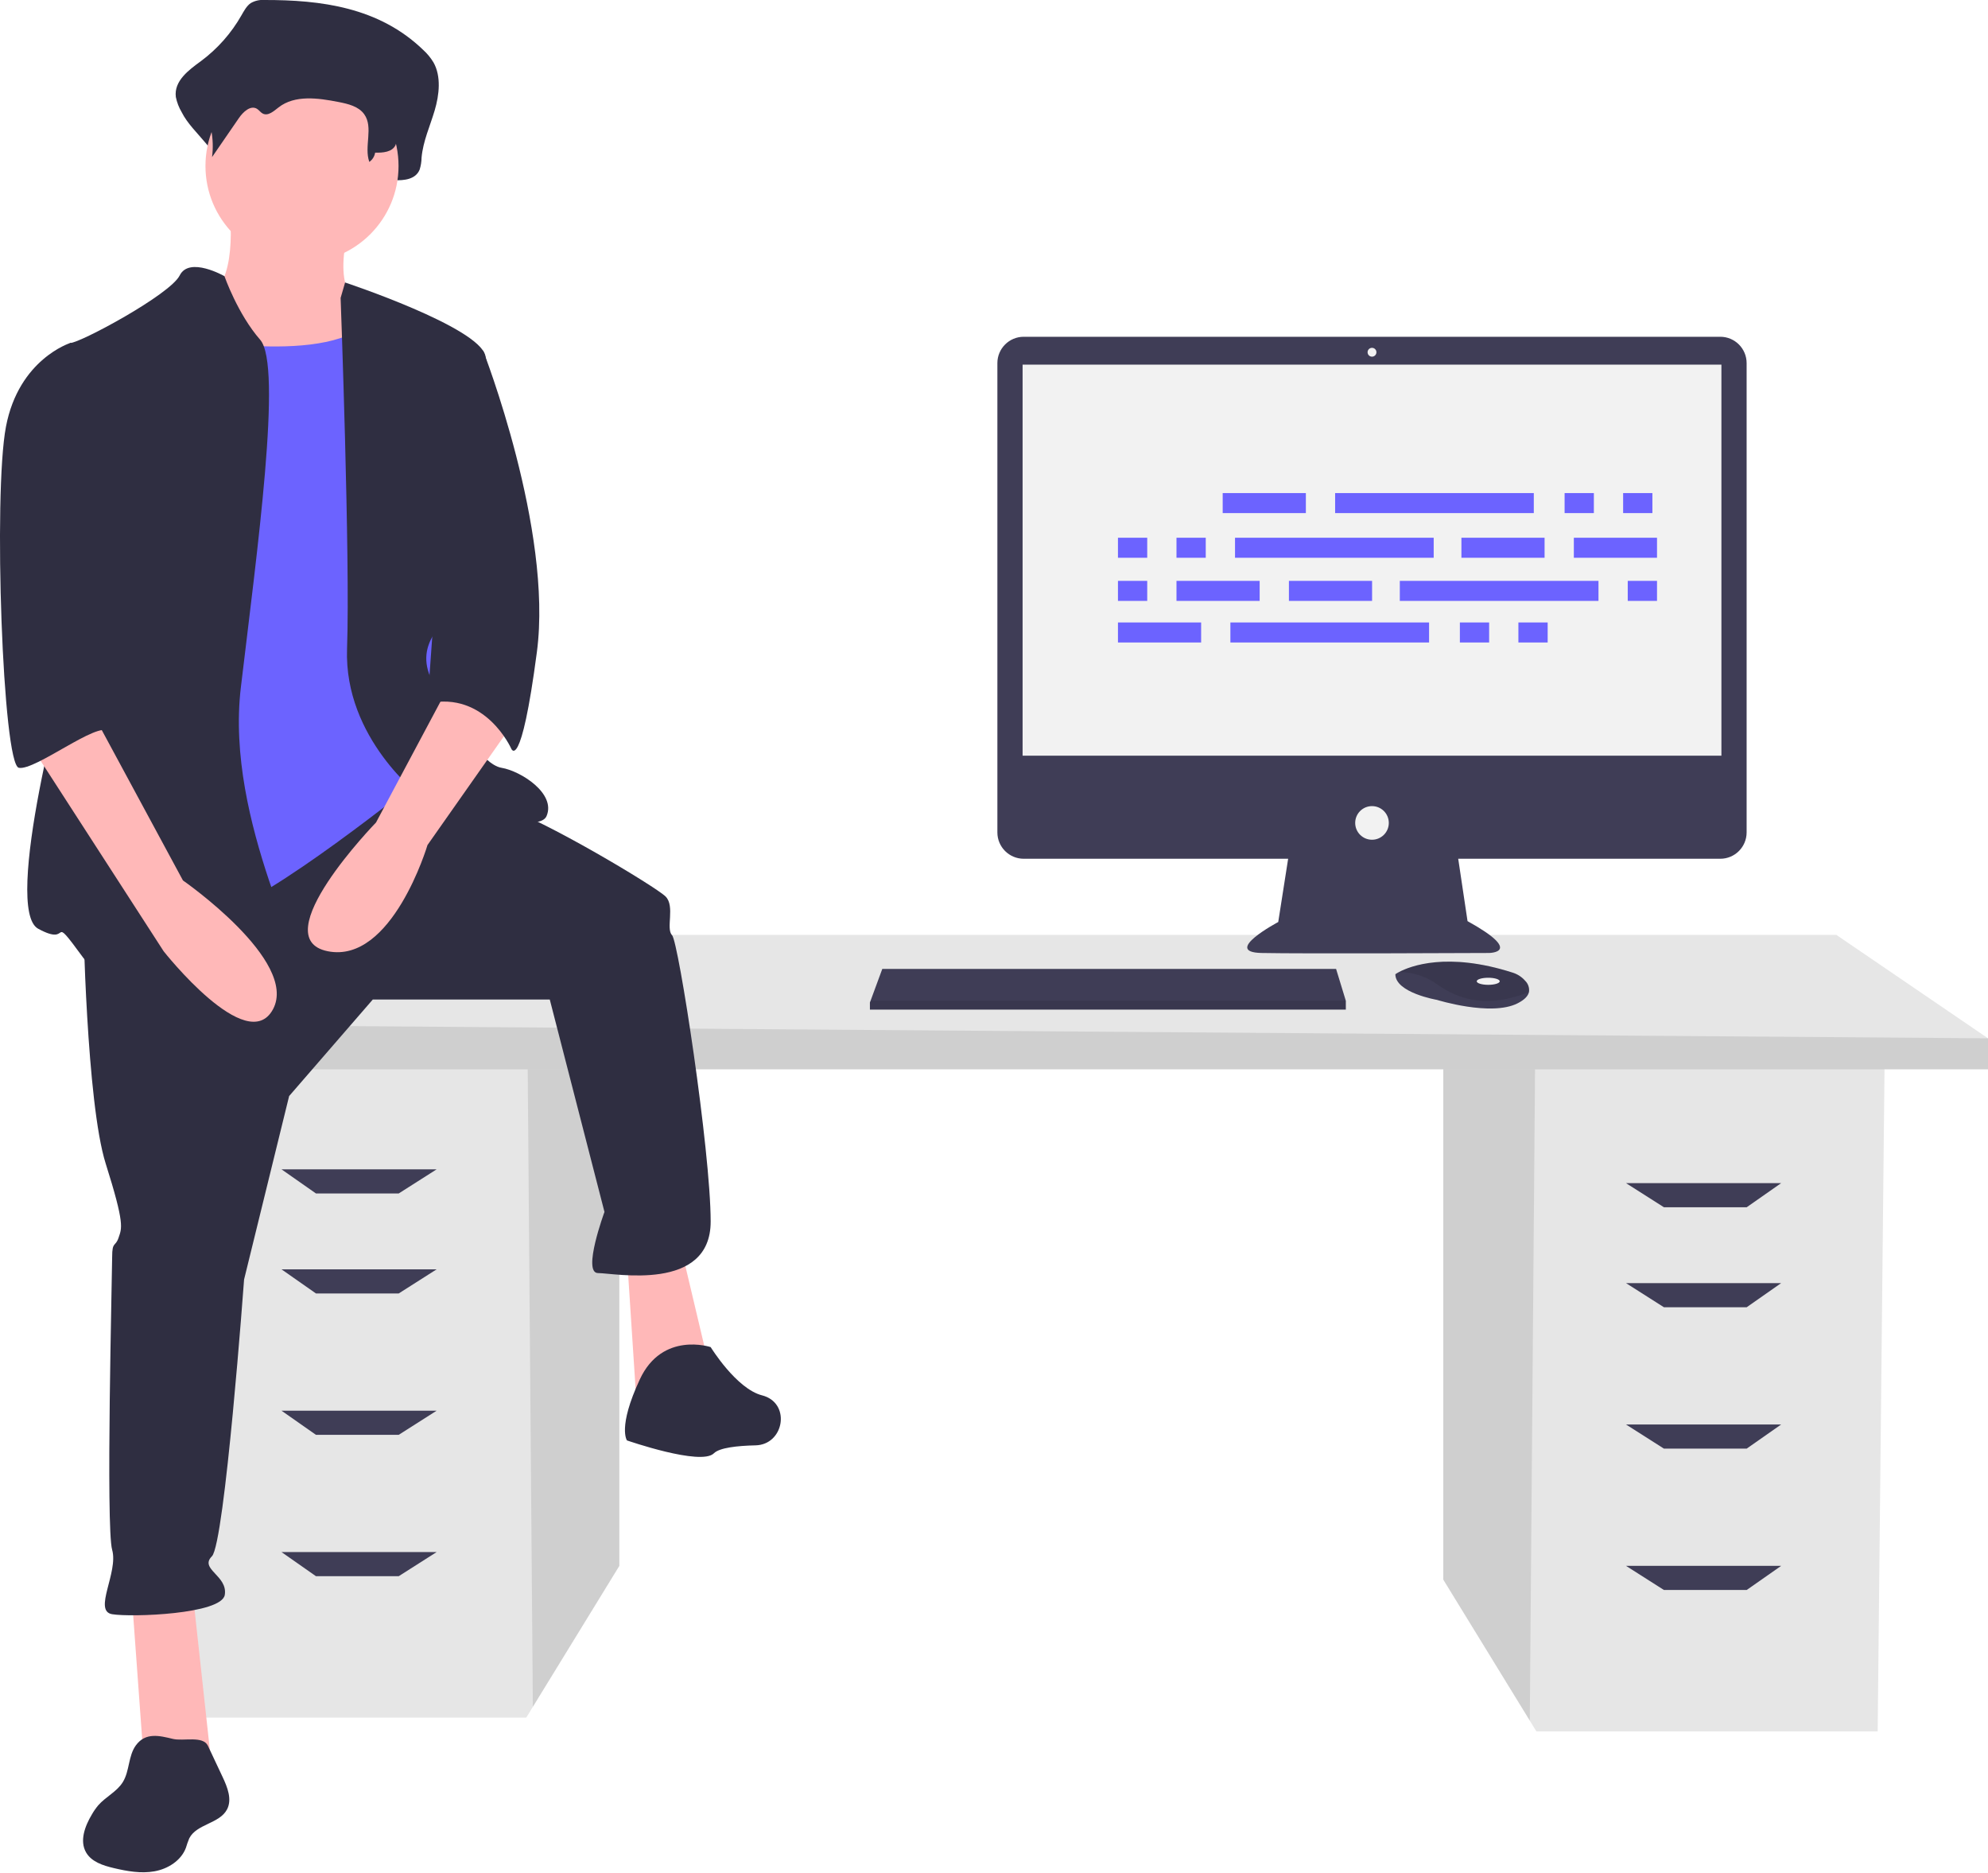
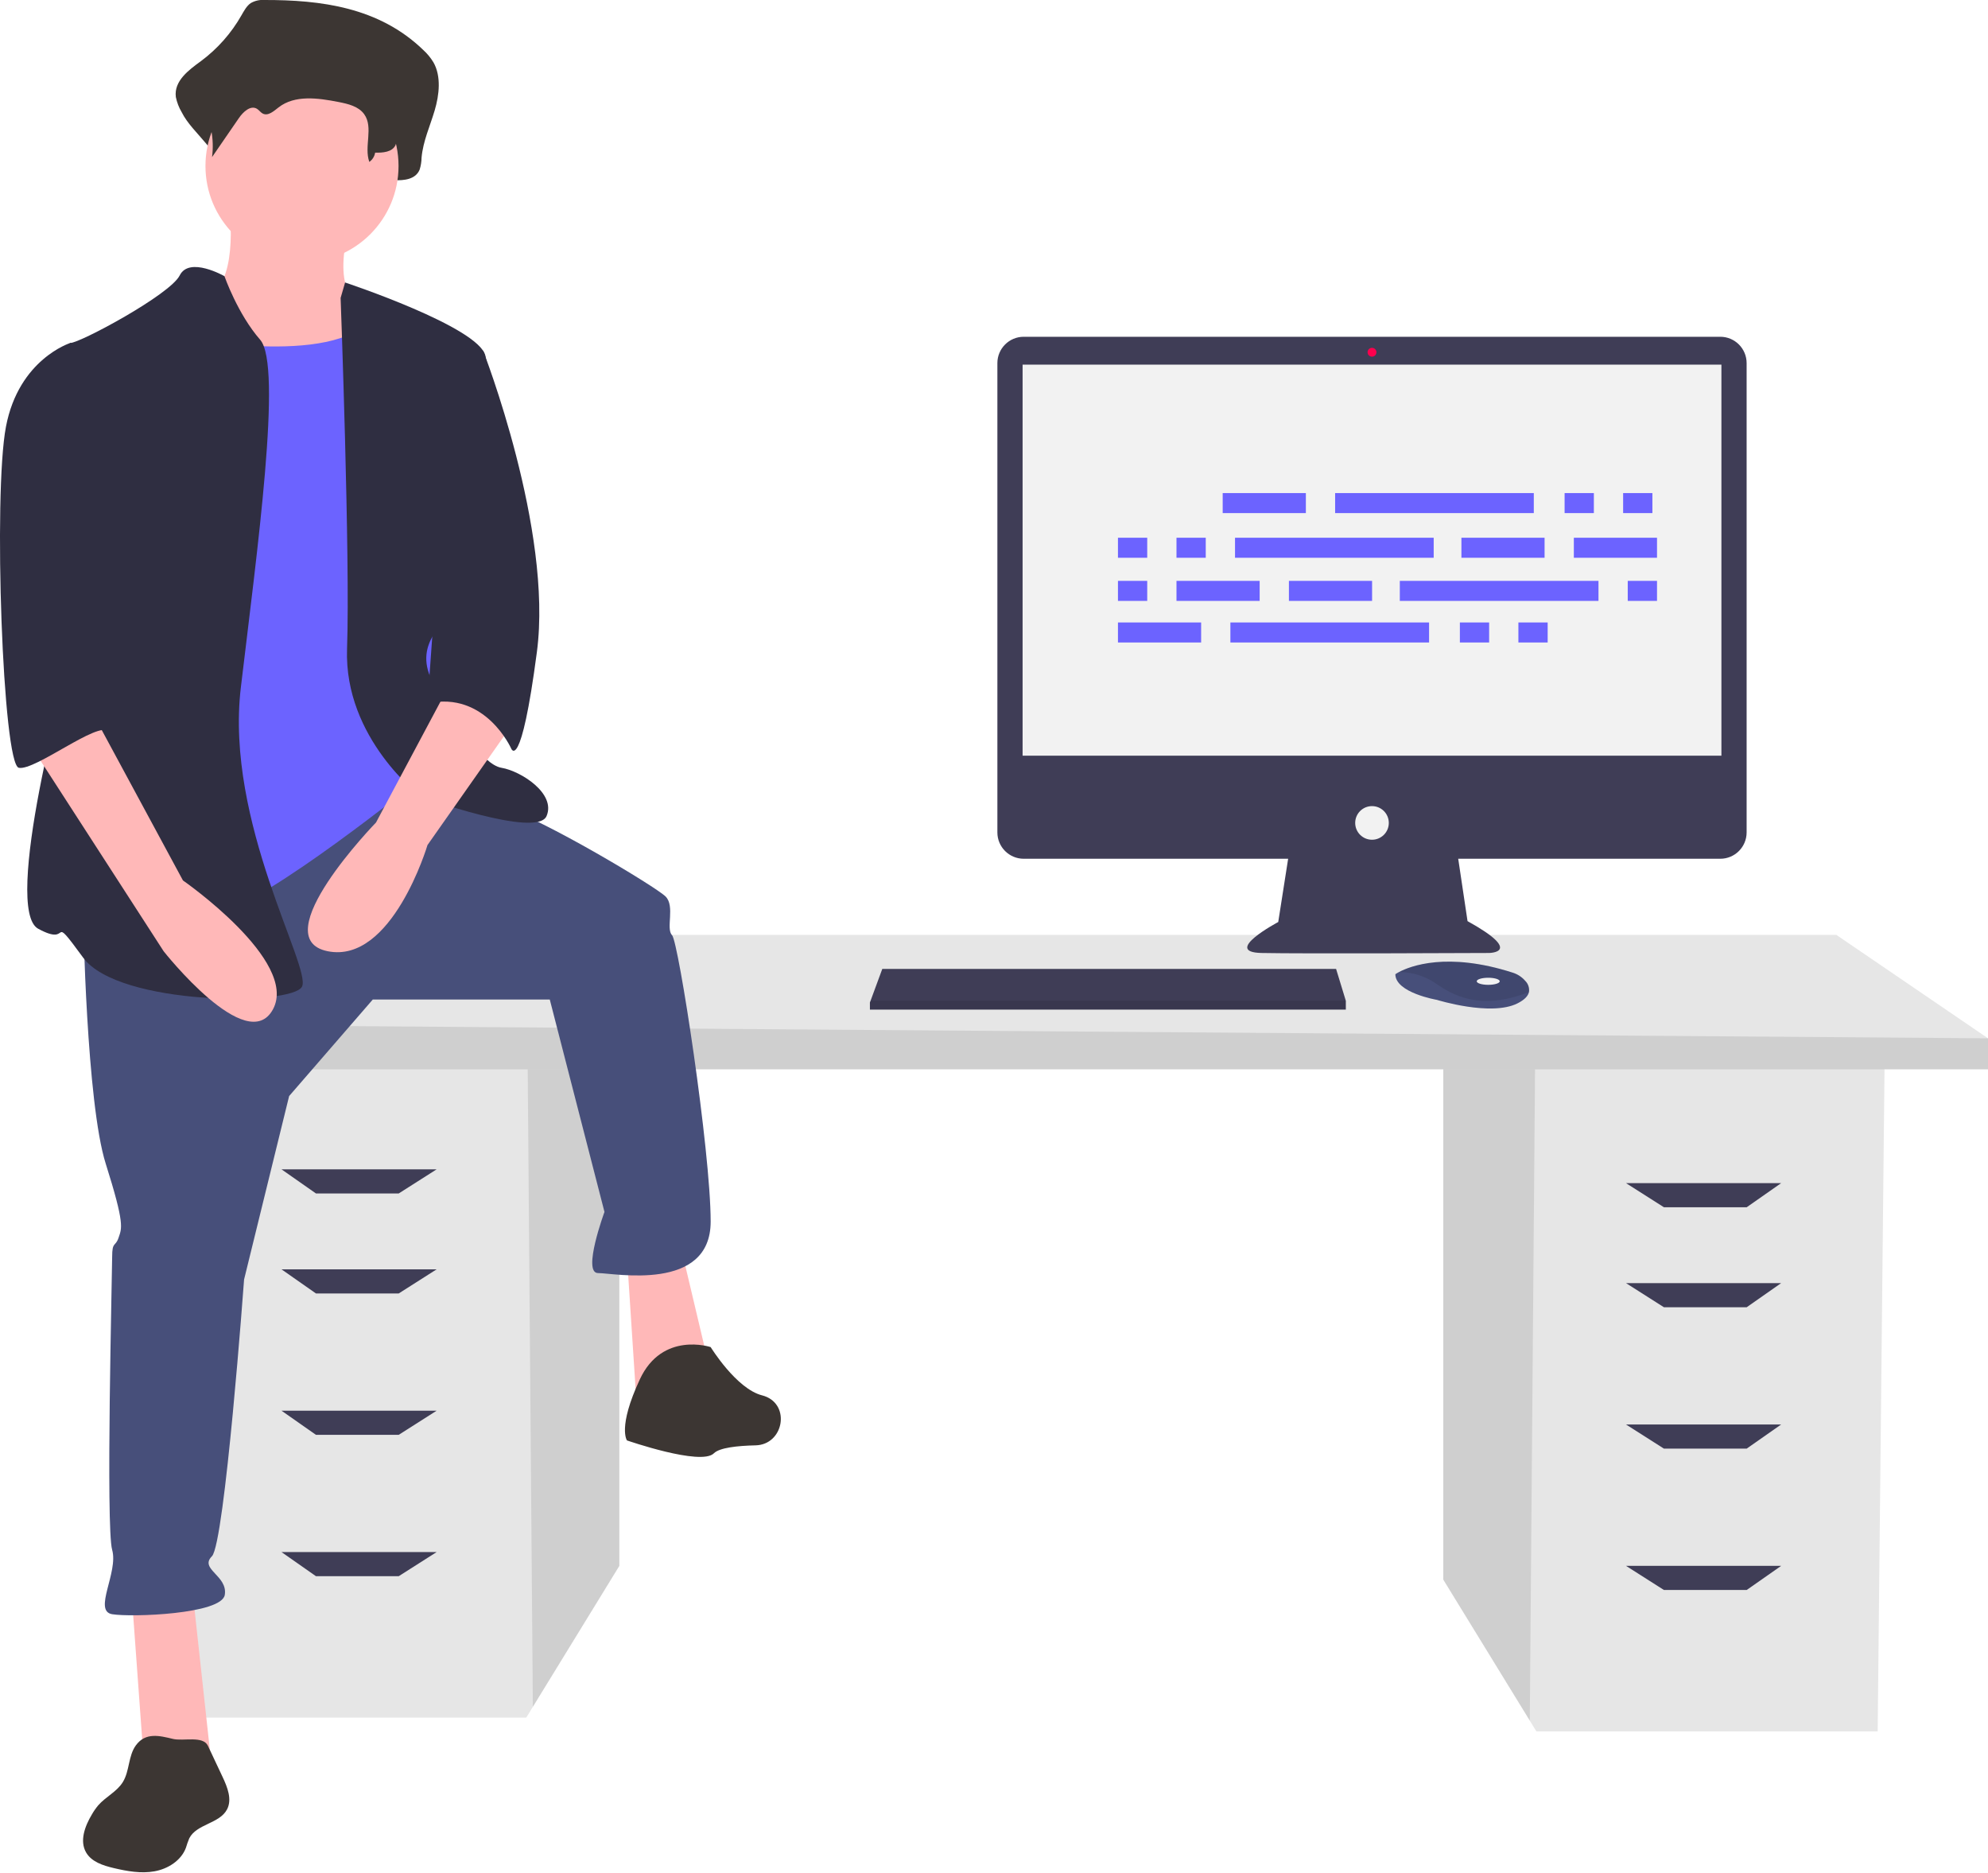
<svg xmlns="http://www.w3.org/2000/svg" data-name="Layer 1" width="711.188" height="669.683" viewBox="0 0 711.188 669.683">
  <polygon points="516.326 380.018 516.326 565.013 547.27 615.443 549.625 619.279 671.722 619.279 674.189 380.018 516.326 380.018" fill="#e6e6e6" />
  <polygon points="516.326 380.018 516.326 565.013 547.27 615.443 549.169 380.018 516.326 380.018" opacity="0.1" />
  <polygon points="221.566 375.084 221.566 560.08 190.622 610.51 188.267 614.345 66.17 614.345 63.703 375.084 221.566 375.084" fill="#e6e6e6" />
  <polygon points="221.566 375.084 221.566 560.08 190.622 610.51 188.723 375.084 221.566 375.084" opacity="0.1" />
  <polygon points="711.188 371.385 711.188 382.484 47.67 382.484 47.67 366.451 109.335 334.385 656.923 334.385 711.188 371.385" fill="#e6e6e6" />
  <polygon points="711.188 371.385 711.188 382.484 47.67 382.484 47.67 366.451 711.188 371.385" opacity="0.1" />
  <polygon points="142.635 426.883 113.035 426.883 100.702 418.25 156.201 418.25 142.635 426.883" fill="#3f3d56" />
  <polygon points="142.635 462.649 113.035 462.649 100.702 454.016 156.201 454.016 142.635 462.649" fill="#3f3d56" />
  <polygon points="142.635 513.215 113.035 513.215 100.702 504.581 156.201 504.581 142.635 513.215" fill="#3f3d56" />
  <polygon points="142.635 563.78 113.035 563.78 100.702 555.147 156.201 555.147 142.635 563.78" fill="#3f3d56" />
  <polygon points="595.257 431.816 624.857 431.816 637.19 423.183 581.691 423.183 595.257 431.816" fill="#3f3d56" />
  <polygon points="595.257 467.582 624.857 467.582 637.19 458.949 581.691 458.949 595.257 467.582" fill="#3f3d56" />
  <polygon points="595.257 518.148 624.857 518.148 637.19 509.515 581.691 509.515 595.257 518.148" fill="#3f3d56" />
  <polygon points="595.257 568.713 624.857 568.713 637.19 560.08 581.691 560.08 595.257 568.713" fill="#3f3d56" />
  <path d="M859.82,235.615H610.634a9.423,9.423,0,0,0-9.424,9.424V412.897a9.423,9.423,0,0,0,9.424,9.424h94.593l-3.544,22.626s-20.253,10.759-6.013,11.076,81.328,0,81.328,0,12.974,0-7.595-11.392l-3.334-22.31h93.75a9.423,9.423,0,0,0,9.424-9.424V245.039A9.423,9.423,0,0,0,859.82,235.615Z" transform="translate(-244.406 -115.1587)" fill="#3f3d56" />
  <rect x="365.823" y="130.424" width="249.996" height="139.871" fill="#f2f2f2" />
-   <circle cx="490.821" cy="125.994" r="1.582" fill="#f2f2f2" />
+   <circle cx="490.821" cy="125.994" r="1.582" fill="#FF004D" />
  <circle cx="490.821" cy="294.346" r="6.013" fill="#f2f2f2" />
  <polygon points="481.452 357.952 481.452 361.117 311.202 361.117 311.202 358.585 311.436 357.952 315.632 346.56 477.971 346.56 481.452 357.952" fill="#3f3d56" />
-   <path d="M791.376,470.013c-.31,1.326-1.481,2.725-4.127,4.047-9.493,4.747-28.797-1.266-28.797-1.266s-14.873-2.532-14.873-9.177a11.866,11.866,0,0,1,1.304-.775c3.991-2.112,17.225-7.322,40.691.221a9.786,9.786,0,0,1,4.46,2.923A4.667,4.667,0,0,1,791.376,470.013Z" transform="translate(-244.406 -115.1587)" fill="#3f3d56" />
+   <path d="M791.376,470.013c-.31,1.326-1.481,2.725-4.127,4.047-9.493,4.747-28.797-1.266-28.797-1.266s-14.873-2.532-14.873-9.177a11.866,11.866,0,0,1,1.304-.775c3.991-2.112,17.225-7.322,40.691.221a9.786,9.786,0,0,1,4.46,2.923A4.667,4.667,0,0,1,791.376,470.013Z" transform="translate(-244.406 -115.1587)" fill="#474F7A" />
  <path d="M791.376,470.013c-11.62,4.452-21.977,4.785-32.607-2.598a23.343,23.343,0,0,0-13.886-4.573c3.991-2.112,17.225-7.322,40.691.221a9.786,9.786,0,0,1,4.46,2.923A4.667,4.667,0,0,1,791.376,470.013Z" transform="translate(-244.406 -115.1587)" opacity="0.1" />
  <ellipse cx="532.4" cy="350.99" rx="4.114" ry="1.266" fill="#f2f2f2" />
  <polygon points="481.452 357.952 481.452 361.117 311.202 361.117 311.202 358.585 311.436 357.952 481.452 357.952" opacity="0.1" />
-   <path d="M339.068,115.159a8.554,8.554,0,0,0-4.961,1.108c-1.476,1.011-2.406,2.782-3.356,4.429a52.986,52.986,0,0,1-14.434,16.305c-4.289,3.142-9.742,7.06-9.008,12.853a17.372,17.372,0,0,0,2.091,5.426c3.957,7.987,14.754,14.159,13.692,23.273,3.931-6.581-1.327-9.835,2.604-16.416,1.872-3.134,5.124-6.672,7.951-4.704.946.659,1.568,1.841,2.553,2.419,2.351,1.38,4.853-1.258,6.934-3.126,7.177-6.443,17.383-4.755,26.314-2.747,4.216.948,8.847,2.191,11.34,6.221,3.277,5.298-3.113,11.02-4.728,17.01a3.264,3.264,0,0,0,3.503,4.062c2.68-.264,5.854-.481,6.013-1.657,3.372.12,7.503-.262,8.947-3.772a14.762,14.762,0,0,0,.693-4.293c.53-5.897,3.033-11.277,4.691-16.89s2.379-12.191-.419-17.167a19.864,19.864,0,0,0-3.666-4.456C379.94,117.67,359.063,115.136,339.068,115.159Z" transform="translate(-244.406 -115.1587)" fill="#2f2e41" />
+   <path d="M339.068,115.159a8.554,8.554,0,0,0-4.961,1.108c-1.476,1.011-2.406,2.782-3.356,4.429a52.986,52.986,0,0,1-14.434,16.305c-4.289,3.142-9.742,7.06-9.008,12.853a17.372,17.372,0,0,0,2.091,5.426c3.957,7.987,14.754,14.159,13.692,23.273,3.931-6.581-1.327-9.835,2.604-16.416,1.872-3.134,5.124-6.672,7.951-4.704.946.659,1.568,1.841,2.553,2.419,2.351,1.38,4.853-1.258,6.934-3.126,7.177-6.443,17.383-4.755,26.314-2.747,4.216.948,8.847,2.191,11.34,6.221,3.277,5.298-3.113,11.02-4.728,17.01a3.264,3.264,0,0,0,3.503,4.062c2.68-.264,5.854-.481,6.013-1.657,3.372.12,7.503-.262,8.947-3.772a14.762,14.762,0,0,0,.693-4.293c.53-5.897,3.033-11.277,4.691-16.89s2.379-12.191-.419-17.167a19.864,19.864,0,0,0-3.666-4.456C379.94,117.67,359.063,115.136,339.068,115.159Z" transform="translate(-244.406 -115.1587)" fill="#3C3633" />
  <path d="M326.544,190.064s3.453,28.778-9.209,31.081,11.511,41.441,11.511,41.441l57.557,6.907-13.814-46.045s-9.209-3.453-3.453-26.476S326.544,190.064,326.544,190.064Z" transform="translate(-244.406 -115.1587)" fill="#ffb8b8" />
  <polygon points="47.028 569.318 51.633 632.631 75.806 632.631 68.9 569.318 47.028 569.318" fill="#ffb8b8" />
  <polygon points="224.303 449.6 227.756 502.552 254.233 491.041 243.872 447.298 224.303 449.6" fill="#ffb8b8" />
-   <path d="M274.167,442.738s1.151,66.766,8.058,88.637,5.756,23.023,4.605,26.476-2.302,1.151-2.302,6.907-2.302,96.695,0,104.753-6.907,21.872,0,23.023,39.139,0,40.29-6.907-9.209-9.209-4.605-13.814,11.511-98.998,11.511-98.998l16.116-65.615,29.93-34.534H441.082l19.569,75.975s-8.058,21.872-2.302,21.872,40.29,6.907,40.29-18.418S487.127,451.947,484.825,449.645s1.151-10.36-2.302-13.814-43.743-27.627-58.708-32.232S387.857,393.515,387.857,393.515Z" transform="translate(-244.406 -115.1587)" fill="#2f2e41" />
-   <path d="M498.639,596.991s-17.267-5.756-25.325,11.511-4.605,21.872-4.605,21.872,26.476,9.209,31.081,4.605c2.003-2.003,8.365-2.699,14.913-2.846,9.973-.224,12.626-14.333,3.207-17.619q-.421-.147-.853-.255C507.848,611.955,498.639,596.991,498.639,596.991Z" transform="translate(-244.406 -115.1587)" fill="#2f2e41" />
+   <path d="M274.167,442.738s1.151,66.766,8.058,88.637,5.756,23.023,4.605,26.476-2.302,1.151-2.302,6.907-2.302,96.695,0,104.753-6.907,21.872,0,23.023,39.139,0,40.29-6.907-9.209-9.209-4.605-13.814,11.511-98.998,11.511-98.998l16.116-65.615,29.93-34.534H441.082l19.569,75.975s-8.058,21.872-2.302,21.872,40.29,6.907,40.29-18.418S487.127,451.947,484.825,449.645s1.151-10.36-2.302-13.814-43.743-27.627-58.708-32.232S387.857,393.515,387.857,393.515Z" transform="translate(-244.406 -115.1587)" fill="#474F7A" />
+   <path d="M498.639,596.991s-17.267-5.756-25.325,11.511-4.605,21.872-4.605,21.872,26.476,9.209,31.081,4.605c2.003-2.003,8.365-2.699,14.913-2.846,9.973-.224,12.626-14.333,3.207-17.619q-.421-.147-.853-.255C507.848,611.955,498.639,596.991,498.639,596.991Z" transform="translate(-244.406 -115.1587)" fill="#3C3633" />
  <circle cx="108.038" cy="59.365" r="34.534" fill="#ffb8b8" />
  <path d="M307.55,235.534s56.406,11.511,70.219-6.907,19.569,51.801,19.569,51.801l6.907,73.673-10.36,40.29s-54.103,43.743-71.37,47.197-43.743,5.756-43.743,5.756,8.058-127.776,8.058-130.078S307.55,235.534,307.55,235.534Z" transform="translate(-244.406 -115.1587)" fill="#6c63ff" />
  <path d="M324.704,213.945s-12.55-7.189-16.003-.282S273.016,237.836,269.562,237.836s6.907,95.544,2.302,107.056S245.389,440.436,258.051,447.343s3.453-6.907,16.116,10.36,74.824,17.267,78.277,10.36-27.627-58.708-21.872-107.056,14.965-115.114,6.907-124.323S324.704,213.945,324.704,213.945Z" transform="translate(-244.406 -115.1587)" fill="#2f2e41" />
  <path d="M366.258,221.72l1.603-5.518s47.895,15.878,50.198,26.238,1.151,82.882-6.907,88.637-19.569,14.965-11.511,28.778,17.267,28.778,24.174,29.93,19.569,9.209,16.116,17.267-44.894-6.907-44.894-6.907-27.627-20.72-26.476-52.952S366.258,221.72,366.258,221.72Z" transform="translate(-244.406 -115.1587)" fill="#2f2e41" />
  <path d="M406.548,357.554l-27.627,51.801s-40.29,41.441-17.267,46.045,35.685-37.987,35.685-37.987l29.93-42.592Z" transform="translate(-244.406 -115.1587)" fill="#ffb8b8" />
-   <path d="M340.75,124.195a7.838,7.838,0,0,0-4.039.783,9.413,9.413,0,0,0-2.732,3.131,39.773,39.773,0,0,1-11.75,11.524c-3.491,2.221-7.93,4.99-7.333,9.084a11.359,11.359,0,0,0,1.702,3.835,30.163,30.163,0,0,1,3.665,18.801l9.6-13.954c1.524-2.215,4.171-4.715,6.472-3.324.77.466,1.276,1.301,2.078,1.71,1.914.975,3.95-.889,5.644-2.21,5.842-4.554,14.15-3.361,21.421-1.942,3.432.67,7.202,1.549,9.231,4.397,3.372,4.733-.149,11.572,1.819,17.04a5.023,5.023,0,0,0,2.079-3.317c2.745.085,6.107-.185,7.283-2.666a9.188,9.188,0,0,0,.564-3.034c.432-4.168,2.469-7.971,3.819-11.938s1.937-8.616-.341-12.133a14.681,14.681,0,0,0-2.984-3.149C374.022,125.97,357.027,124.178,340.75,124.195Z" transform="translate(-244.406 -115.1587)" fill="#2f2e41" />
+   <path d="M340.75,124.195a7.838,7.838,0,0,0-4.039.783,9.413,9.413,0,0,0-2.732,3.131,39.773,39.773,0,0,1-11.75,11.524c-3.491,2.221-7.93,4.99-7.333,9.084a11.359,11.359,0,0,0,1.702,3.835,30.163,30.163,0,0,1,3.665,18.801l9.6-13.954c1.524-2.215,4.171-4.715,6.472-3.324.77.466,1.276,1.301,2.078,1.71,1.914.975,3.95-.889,5.644-2.21,5.842-4.554,14.15-3.361,21.421-1.942,3.432.67,7.202,1.549,9.231,4.397,3.372,4.733-.149,11.572,1.819,17.04a5.023,5.023,0,0,0,2.079-3.317c2.745.085,6.107-.185,7.283-2.666a9.188,9.188,0,0,0,.564-3.034c.432-4.168,2.469-7.971,3.819-11.938s1.937-8.616-.341-12.133a14.681,14.681,0,0,0-2.984-3.149C374.022,125.97,357.027,124.178,340.75,124.195Z" transform="translate(-244.406 -115.1587)" fill="#3C3633" />
  <path d="M406.548,237.836l10.725,2.847s24.96,63.919,19.204,107.662-9.209,34.534-9.209,34.534-9.209-20.72-29.93-16.116Z" transform="translate(-244.406 -115.1587)" fill="#2f2e41" />
-   <path d="M293.029,739.422c-2.776,3.772-2.219,9.165-4.678,13.151-2.131,3.455-6.148,5.267-8.814,8.329a22.326,22.326,0,0,0-2.266,3.26c-2.473,4.143-4.483,9.452-2.048,13.616,1.959,3.35,6.078,4.66,9.855,5.552,4.774,1.128,9.734,2.031,14.564,1.169s9.549-3.819,11.271-8.412a32.5,32.5,0,0,1,1.205-3.401c2.617-5.153,10.827-5.209,13.506-10.33,1.875-3.584.151-7.916-1.571-11.576l-5.261-11.177c-1.746-3.709-8.824-1.576-12.513-2.465C301.465,735.978,296.491,734.701,293.029,739.422Z" transform="translate(-244.406 -115.1587)" fill="#2f2e41" />
+   <path d="M293.029,739.422c-2.776,3.772-2.219,9.165-4.678,13.151-2.131,3.455-6.148,5.267-8.814,8.329a22.326,22.326,0,0,0-2.266,3.26c-2.473,4.143-4.483,9.452-2.048,13.616,1.959,3.35,6.078,4.66,9.855,5.552,4.774,1.128,9.734,2.031,14.564,1.169s9.549-3.819,11.271-8.412a32.5,32.5,0,0,1,1.205-3.401c2.617-5.153,10.827-5.209,13.506-10.33,1.875-3.584.151-7.916-1.571-11.576l-5.261-11.177c-1.746-3.709-8.824-1.576-12.513-2.465C301.465,735.978,296.491,734.701,293.029,739.422Z" transform="translate(-244.406 -115.1587)" fill="#3C3633" />
  <path d="M254.598,380.577l48.348,74.824s29.93,37.987,39.139,20.72-32.232-46.045-32.232-46.045L278.772,372.519Z" transform="translate(-244.406 -115.1587)" fill="#ffb8b8" />
  <path d="M278.772,240.138,269.562,237.836s-18.418,5.756-23.023,29.93-1.151,120.869,4.605,122.02,28.427-16.837,32.056-13.023-7.882-15.756-4.429-26.116S278.772,240.138,278.772,240.138Z" transform="translate(-244.406 -115.1587)" fill="#2f2e41" />
  <g id="f3c2397c-d780-4cc6-97d8-1503d8277a2c" data-name="Group 13">
    <rect id="ad41612f-86f7-46b2-a964-3a5da7bcf3cf" data-name="Rectangle 55" x="437.407" y="176.363" width="29.752" height="7.163" fill="#6c63ff" />
    <rect id="b9a0b375-cc2a-4c59-8850-661af54e4f62" data-name="Rectangle 56" x="559.722" y="176.363" width="10.468" height="7.163" fill="#6c63ff" />
    <rect id="e174c2ab-9bc5-41ec-b37c-b06fbf8a9878" data-name="Rectangle 57" x="580.659" y="176.363" width="10.468" height="7.163" fill="#6c63ff" />
    <rect id="ba2479ac-4c7d-43b4-a028-73b1e20e4002" data-name="Rectangle 58" x="477.628" y="176.363" width="71.075" height="7.163" fill="#6c63ff" />
    <rect id="ac60ef86-00f2-480b-8171-28b6fdfc1958" data-name="Rectangle 59" x="399.941" y="222.644" width="29.752" height="7.163" fill="#6c63ff" />
    <rect id="b3d8298d-cd65-487a-8b19-4cee946356e7" data-name="Rectangle 60" x="522.256" y="222.644" width="10.468" height="7.163" fill="#6c63ff" />
    <rect id="ed27f15f-f0c4-4569-8330-a6688f8e356c" data-name="Rectangle 61" x="543.193" y="222.644" width="10.468" height="7.163" fill="#6c63ff" />
    <rect id="f685c005-adaf-4d60-acda-005b037d82a6" data-name="Rectangle 62" x="440.162" y="222.644" width="71.075" height="7.163" fill="#6c63ff" />
    <rect id="eca7c7fc-83f8-48ca-a588-6606db47af3f" data-name="Rectangle 63" x="522.807" y="192.341" width="29.752" height="7.163" fill="#6c63ff" />
    <rect id="a71b5b2f-f8b9-481d-a301-5e3357e5fe42" data-name="Rectangle 64" x="563.028" y="192.341" width="29.752" height="7.163" fill="#6c63ff" />
    <rect id="abb3a25a-f854-41fc-8391-e6ad9fbe2417" data-name="Rectangle 66" x="399.941" y="192.341" width="10.468" height="7.163" fill="#6c63ff" />
    <rect id="add2b425-b775-4eb5-9c25-8c4c14f957c9" data-name="Rectangle 67" x="420.878" y="192.341" width="10.468" height="7.163" fill="#6c63ff" />
    <rect id="b7159612-3b84-4b0b-a885-612eaab04c06" data-name="Rectangle 68" x="441.815" y="192.341" width="71.075" height="7.163" fill="#6c63ff" />
    <rect id="edfc7301-4de5-47dc-80e2-1ae2da982d6d" data-name="Rectangle 69" x="461.099" y="207.768" width="29.752" height="7.163" fill="#6c63ff" />
    <rect id="e1009f91-6275-4375-80fa-0d778e331fdc" data-name="Rectangle 70" x="420.878" y="207.768" width="29.752" height="7.163" fill="#6c63ff" />
    <rect id="a060fb9f-1f1a-4862-9a69-16dd49199e18" data-name="Rectangle 71" x="399.941" y="207.768" width="10.468" height="7.163" fill="#6c63ff" />
    <rect id="b6754d5f-104f-449c-b9a9-cf9ac82bf5fe" data-name="Rectangle 73" x="582.312" y="207.768" width="10.468" height="7.163" fill="#6c63ff" />
    <rect id="e6ed1ccd-2cfd-450f-a339-07df3a1ee6bb" data-name="Rectangle 74" x="500.768" y="207.768" width="71.075" height="7.163" fill="#6c63ff" />
  </g>
</svg>
